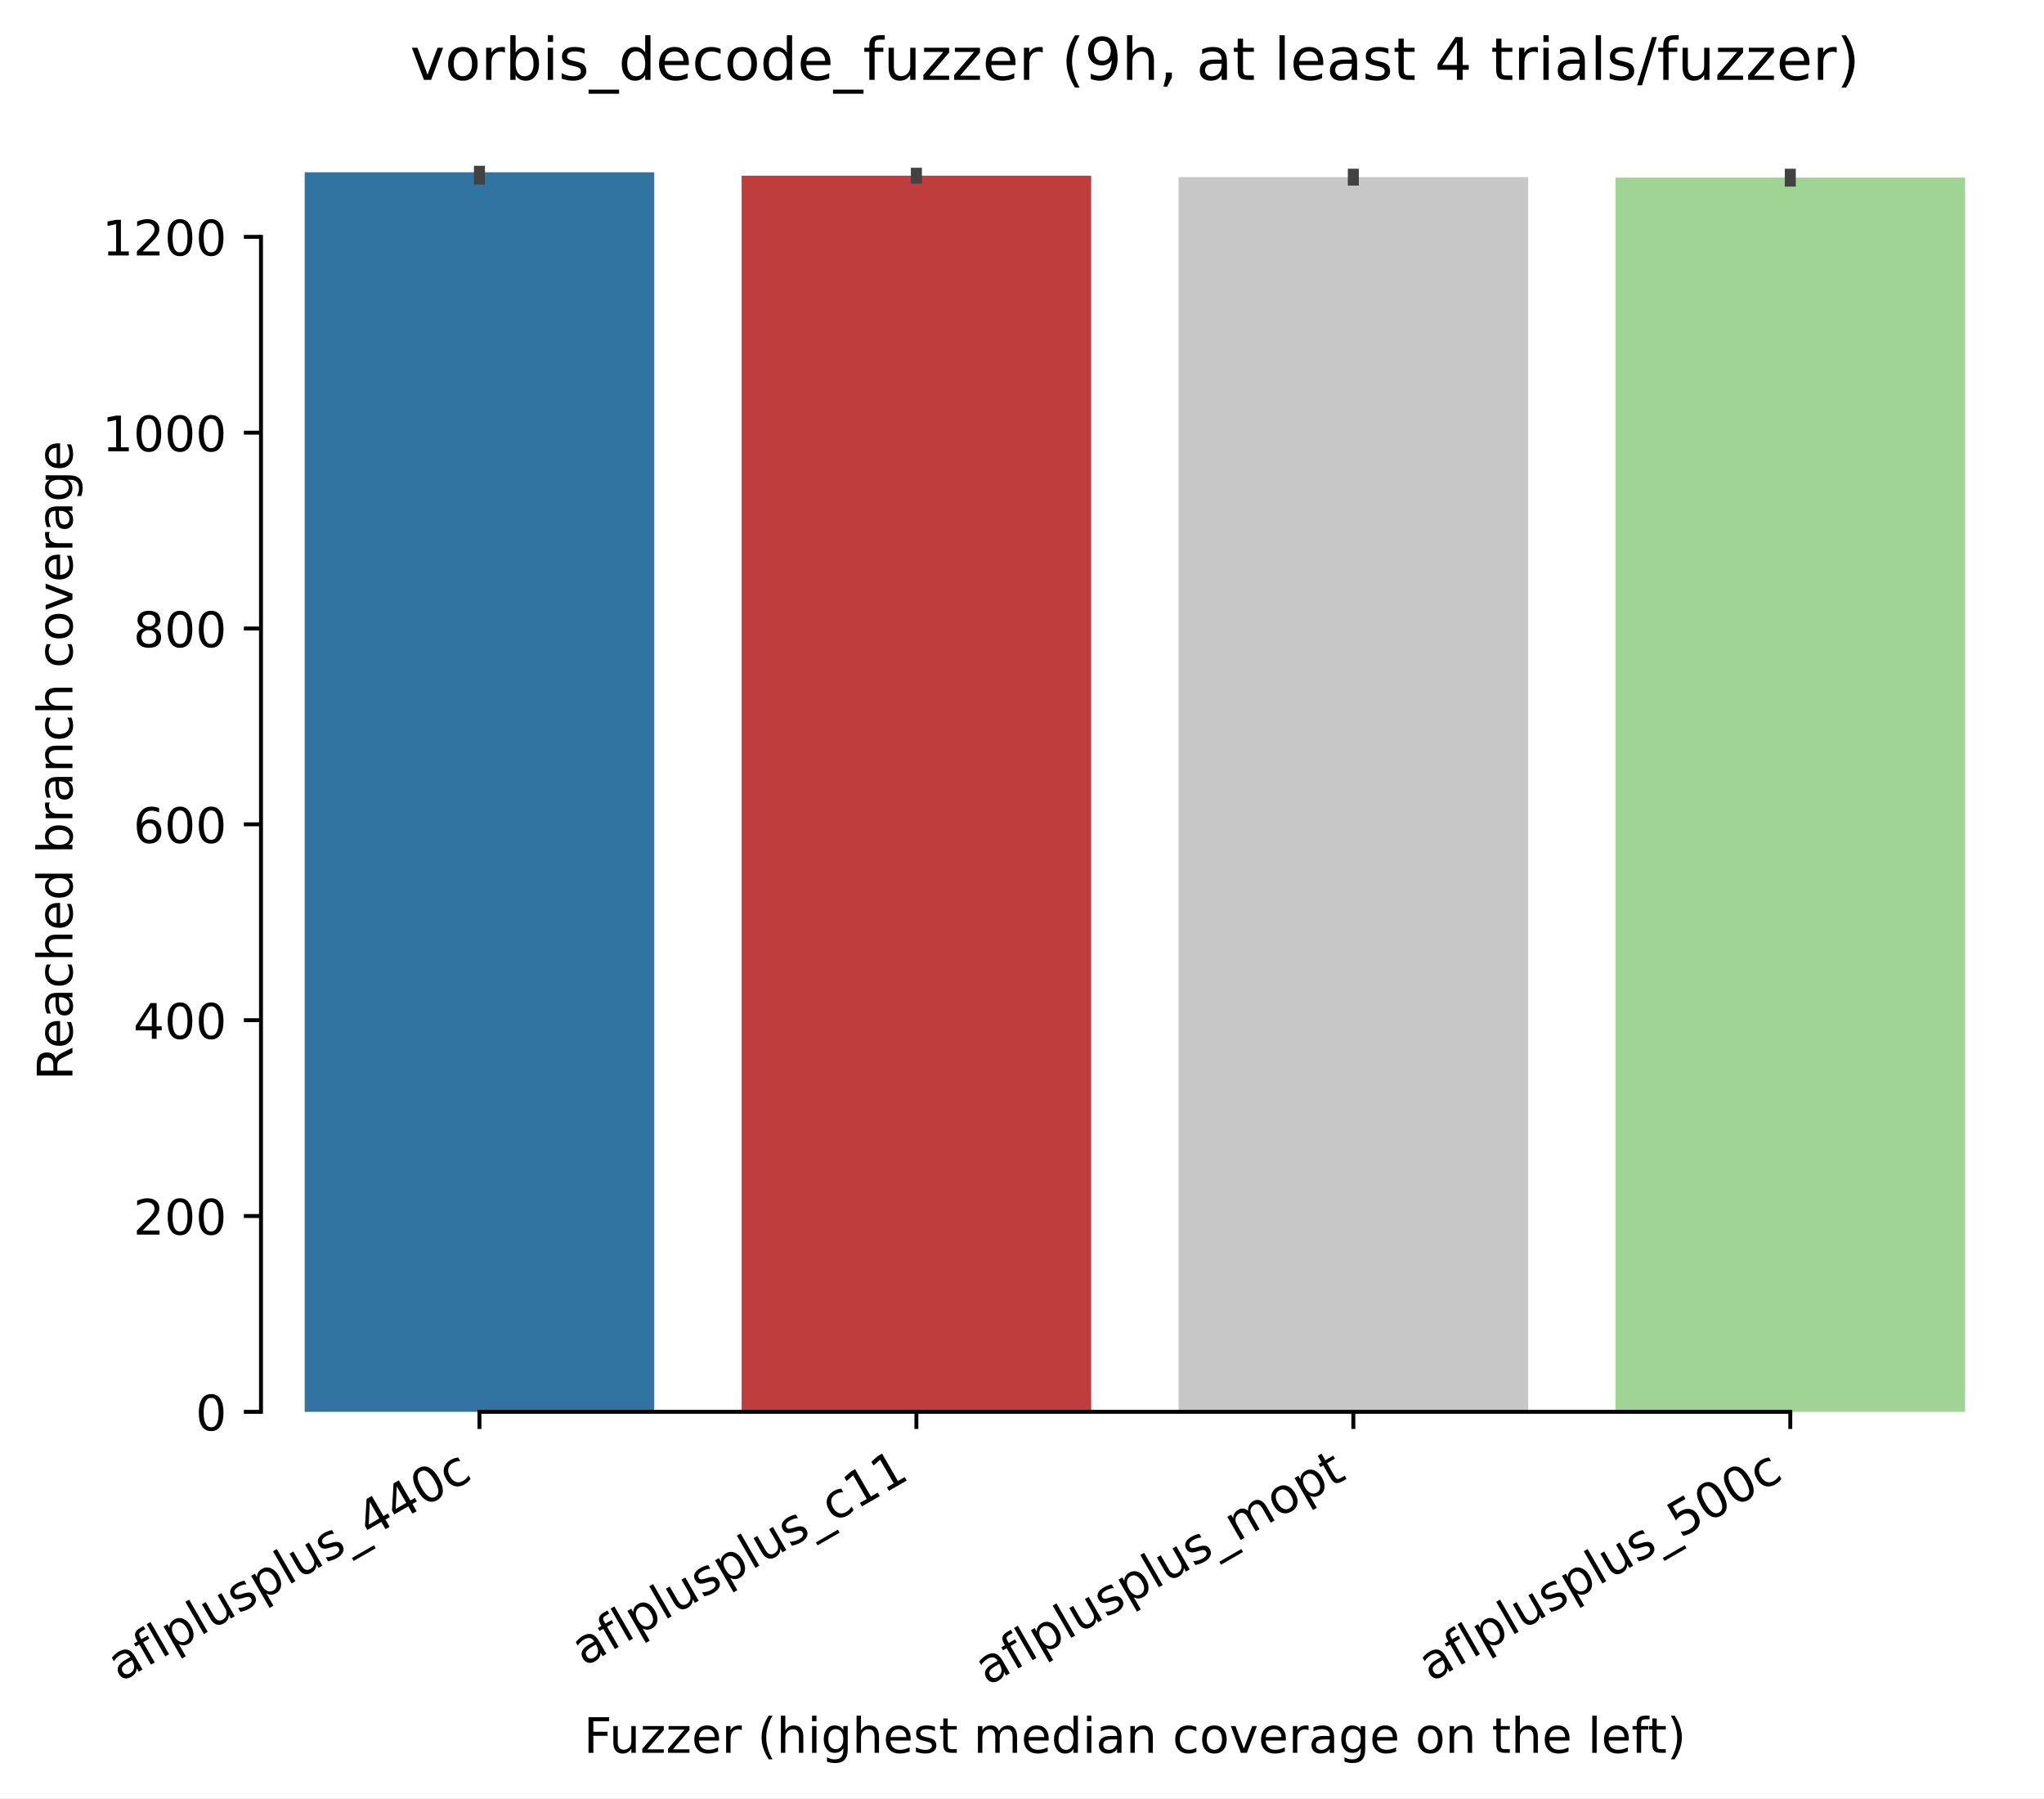
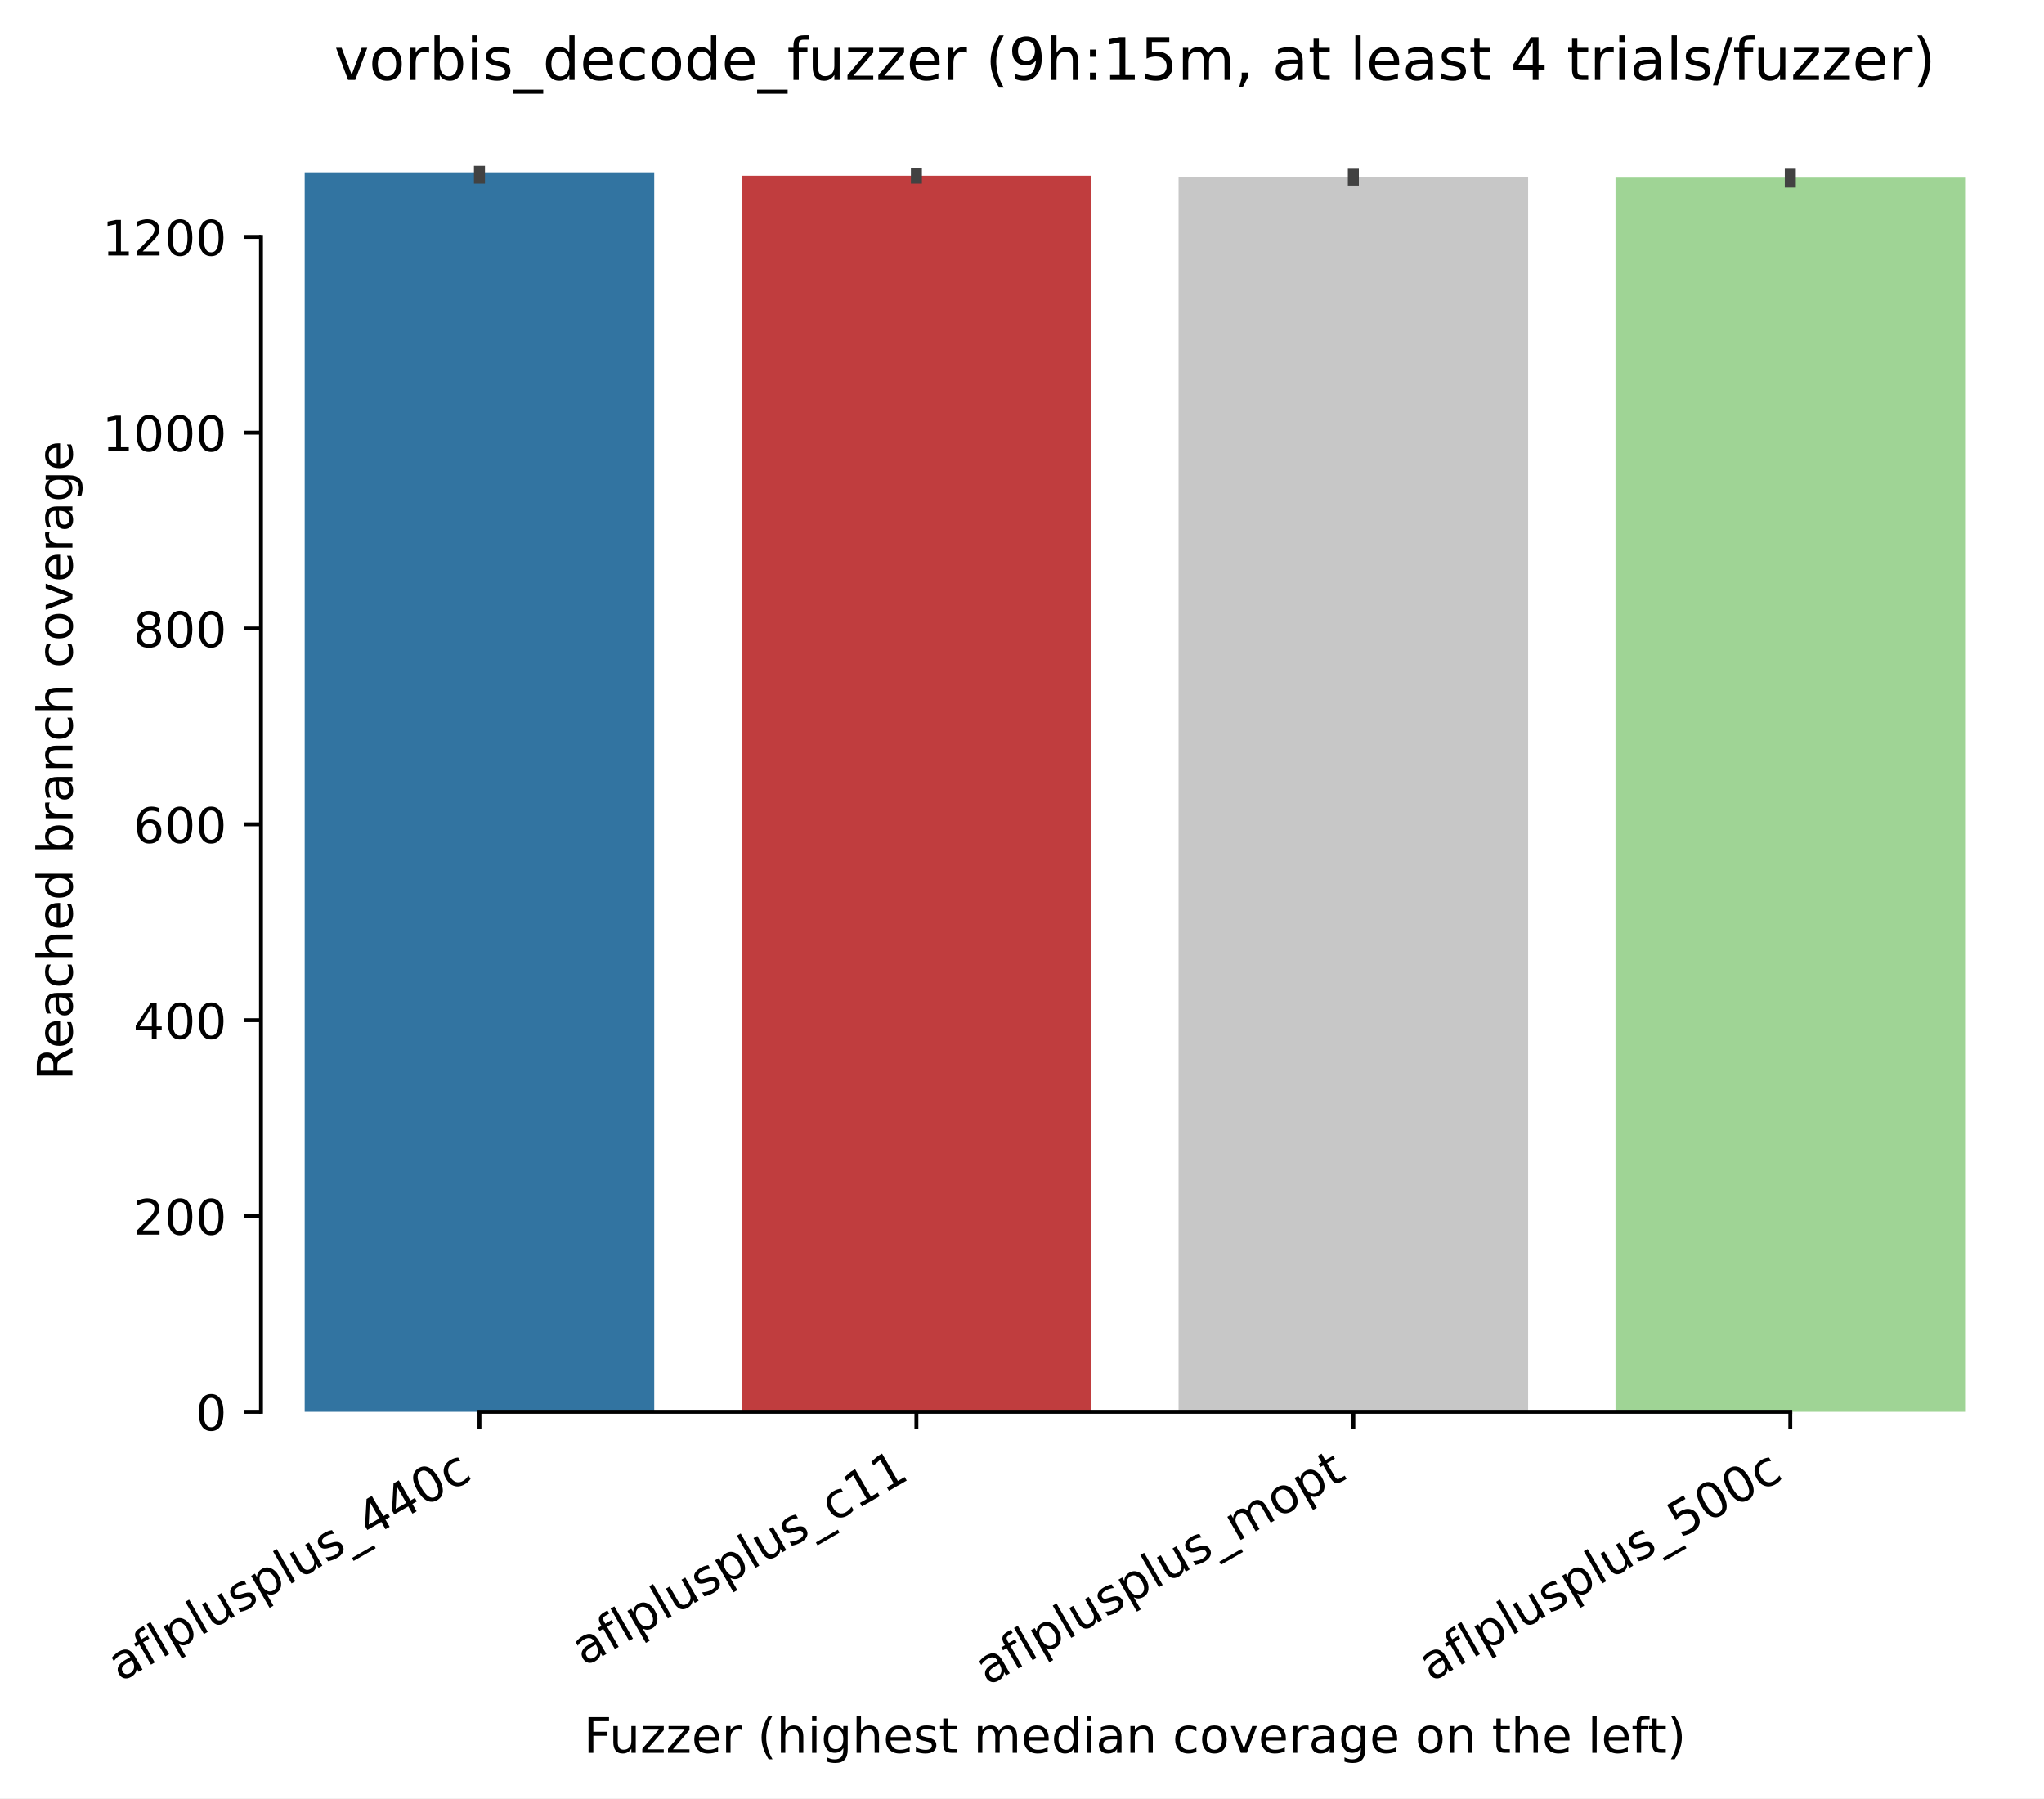
<svg xmlns="http://www.w3.org/2000/svg" xmlns:xlink="http://www.w3.org/1999/xlink" width="417.648pt" height="367.381pt" viewBox="0 0 417.648 367.381" version="1.1">
  <defs>
    <style type="text/css">*{stroke-linejoin: round; stroke-linecap: butt}</style>
  </defs>
  <g id="figure_1">
    <g id="patch_1">
      <path d="M 0 367.381  L 417.648 367.381  L 417.648 0  L 0 0  z " style="fill: #ffffff" />
    </g>
    <g id="axes_1">
      <g id="patch_2">
        <path d="M 53.328 288.43  L 410.448 288.43  L 410.448 22.318  L 53.328 22.318  z " style="fill: #ffffff" />
      </g>
      <g id="patch_3">
-         <path d="M 62.256 288.43  L 133.68 288.43  L 133.68 35.19  L 62.256 35.19  z " clip-path="url(#p96a6b82ccd)" style="fill: #3274a1" />
+         <path d="M 62.256 288.43  L 133.68 288.43  L 133.68 35.19  L 62.256 35.19  z " clip-path="url(#p394f2117f3)" style="fill: #3274a1" />
      </g>
      <g id="patch_4">
-         <path d="M 151.536 288.43  L 222.96 288.43  L 222.96 35.89  L 151.536 35.89  z " clip-path="url(#p96a6b82ccd)" style="fill: #c03d3e" />
+         <path d="M 151.536 288.43  L 222.96 288.43  L 222.96 35.89  L 151.536 35.89  z " clip-path="url(#p394f2117f3)" style="fill: #c03d3e" />
      </g>
      <g id="patch_5">
-         <path d="M 240.816 288.43  L 312.24 288.43  L 312.24 36.19  L 240.816 36.19  z " clip-path="url(#p96a6b82ccd)" style="fill: #c7c7c7" />
+         <path d="M 240.816 288.43  L 312.24 288.43  L 312.24 36.19  L 240.816 36.19  z " clip-path="url(#p394f2117f3)" style="fill: #c7c7c7" />
      </g>
      <g id="patch_6">
-         <path d="M 330.096 288.43  L 401.52 288.43  L 401.52 36.29  L 330.096 36.29  z " clip-path="url(#p96a6b82ccd)" style="fill: #9fd495" />
+         <path d="M 330.096 288.43  L 401.52 288.43  L 401.52 36.29  L 330.096 36.29  z " clip-path="url(#p394f2117f3)" style="fill: #9fd495" />
      </g>
      <g id="matplotlib.axis_1">
        <g id="xtick_1">
          <g id="line2d_1">
            <defs>
-               <path id="m31f6055533" d="M 0 0  L 0 3.5  " style="stroke: #000000; stroke-width: 0.8" />
+               <path id="m6f93dbb24e" d="M 0 0  L 0 3.5  " style="stroke: #000000; stroke-width: 0.8" />
            </defs>
            <g>
-               <use xlink:href="#m31f6055533" x="97.968" y="288.43" style="stroke: #000000; stroke-width: 0.8" />
+               <use xlink:href="#m6f93dbb24e" x="97.968" y="288.43" style="stroke: #000000; stroke-width: 0.8" />
            </g>
          </g>
          <g id="text_1">
            <g transform="translate(24.59788 343.6903) rotate(-30) scale(0.1 -0.1)">
              <defs>
                <path id="DejaVuSans-61" d="M 2194 1759  Q 1497 1759 1228 1600  Q 959 1441 959 1056  Q 959 750 1161 570  Q 1363 391 1709 391  Q 2188 391 2477 730  Q 2766 1069 2766 1631  L 2766 1759  L 2194 1759  z M 3341 1997  L 3341 0  L 2766 0  L 2766 531  Q 2569 213 2275 61  Q 1981 -91 1556 -91  Q 1019 -91 701 211  Q 384 513 384 1019  Q 384 1609 779 1909  Q 1175 2209 1959 2209  L 2766 2209  L 2766 2266  Q 2766 2663 2505 2880  Q 2244 3097 1772 3097  Q 1472 3097 1187 3025  Q 903 2953 641 2809  L 641 3341  Q 956 3463 1253 3523  Q 1550 3584 1831 3584  Q 2591 3584 2966 3190  Q 3341 2797 3341 1997  z " transform="scale(0.015625)" />
                <path id="DejaVuSans-66" d="M 2375 4863  L 2375 4384  L 1825 4384  Q 1516 4384 1395 4259  Q 1275 4134 1275 3809  L 1275 3500  L 2222 3500  L 2222 3053  L 1275 3053  L 1275 0  L 697 0  L 697 3053  L 147 3053  L 147 3500  L 697 3500  L 697 3744  Q 697 4328 969 4595  Q 1241 4863 1831 4863  L 2375 4863  z " transform="scale(0.015625)" />
                <path id="DejaVuSans-6c" d="M 603 4863  L 1178 4863  L 1178 0  L 603 0  L 603 4863  z " transform="scale(0.015625)" />
                <path id="DejaVuSans-70" d="M 1159 525  L 1159 -1331  L 581 -1331  L 581 3500  L 1159 3500  L 1159 2969  Q 1341 3281 1617 3432  Q 1894 3584 2278 3584  Q 2916 3584 3314 3078  Q 3713 2572 3713 1747  Q 3713 922 3314 415  Q 2916 -91 2278 -91  Q 1894 -91 1617 61  Q 1341 213 1159 525  z M 3116 1747  Q 3116 2381 2855 2742  Q 2594 3103 2138 3103  Q 1681 3103 1420 2742  Q 1159 2381 1159 1747  Q 1159 1113 1420 752  Q 1681 391 2138 391  Q 2594 391 2855 752  Q 3116 1113 3116 1747  z " transform="scale(0.015625)" />
                <path id="DejaVuSans-75" d="M 544 1381  L 544 3500  L 1119 3500  L 1119 1403  Q 1119 906 1312 657  Q 1506 409 1894 409  Q 2359 409 2629 706  Q 2900 1003 2900 1516  L 2900 3500  L 3475 3500  L 3475 0  L 2900 0  L 2900 538  Q 2691 219 2414 64  Q 2138 -91 1772 -91  Q 1169 -91 856 284  Q 544 659 544 1381  z M 1991 3584  L 1991 3584  z " transform="scale(0.015625)" />
                <path id="DejaVuSans-73" d="M 2834 3397  L 2834 2853  Q 2591 2978 2328 3040  Q 2066 3103 1784 3103  Q 1356 3103 1142 2972  Q 928 2841 928 2578  Q 928 2378 1081 2264  Q 1234 2150 1697 2047  L 1894 2003  Q 2506 1872 2764 1633  Q 3022 1394 3022 966  Q 3022 478 2636 193  Q 2250 -91 1575 -91  Q 1294 -91 989 -36  Q 684 19 347 128  L 347 722  Q 666 556 975 473  Q 1284 391 1588 391  Q 1994 391 2212 530  Q 2431 669 2431 922  Q 2431 1156 2273 1281  Q 2116 1406 1581 1522  L 1381 1569  Q 847 1681 609 1914  Q 372 2147 372 2553  Q 372 3047 722 3315  Q 1072 3584 1716 3584  Q 2034 3584 2315 3537  Q 2597 3491 2834 3397  z " transform="scale(0.015625)" />
                <path id="DejaVuSans-5f" d="M 3263 -1063  L 3263 -1509  L -63 -1509  L -63 -1063  L 3263 -1063  z " transform="scale(0.015625)" />
                <path id="DejaVuSans-34" d="M 2419 4116  L 825 1625  L 2419 1625  L 2419 4116  z M 2253 4666  L 3047 4666  L 3047 1625  L 3713 1625  L 3713 1100  L 3047 1100  L 3047 0  L 2419 0  L 2419 1100  L 313 1100  L 313 1709  L 2253 4666  z " transform="scale(0.015625)" />
                <path id="DejaVuSans-30" d="M 2034 4250  Q 1547 4250 1301 3770  Q 1056 3291 1056 2328  Q 1056 1369 1301 889  Q 1547 409 2034 409  Q 2525 409 2770 889  Q 3016 1369 3016 2328  Q 3016 3291 2770 3770  Q 2525 4250 2034 4250  z M 2034 4750  Q 2819 4750 3233 4129  Q 3647 3509 3647 2328  Q 3647 1150 3233 529  Q 2819 -91 2034 -91  Q 1250 -91 836 529  Q 422 1150 422 2328  Q 422 3509 836 4129  Q 1250 4750 2034 4750  z " transform="scale(0.015625)" />
                <path id="DejaVuSans-63" d="M 3122 3366  L 3122 2828  Q 2878 2963 2633 3030  Q 2388 3097 2138 3097  Q 1578 3097 1268 2742  Q 959 2388 959 1747  Q 959 1106 1268 751  Q 1578 397 2138 397  Q 2388 397 2633 464  Q 2878 531 3122 666  L 3122 134  Q 2881 22 2623 -34  Q 2366 -91 2075 -91  Q 1284 -91 818 406  Q 353 903 353 1747  Q 353 2603 823 3093  Q 1294 3584 2113 3584  Q 2378 3584 2631 3529  Q 2884 3475 3122 3366  z " transform="scale(0.015625)" />
              </defs>
              <use xlink:href="#DejaVuSans-61" />
              <use xlink:href="#DejaVuSans-66" transform="translate(61.2793 0)" />
              <use xlink:href="#DejaVuSans-6c" transform="translate(96.48438 0)" />
              <use xlink:href="#DejaVuSans-70" transform="translate(124.2676 0)" />
              <use xlink:href="#DejaVuSans-6c" transform="translate(187.7441 0)" />
              <use xlink:href="#DejaVuSans-75" transform="translate(215.5273 0)" />
              <use xlink:href="#DejaVuSans-73" transform="translate(278.9062 0)" />
              <use xlink:href="#DejaVuSans-70" transform="translate(331.0059 0)" />
              <use xlink:href="#DejaVuSans-6c" transform="translate(394.4824 0)" />
              <use xlink:href="#DejaVuSans-75" transform="translate(422.2656 0)" />
              <use xlink:href="#DejaVuSans-73" transform="translate(485.6445 0)" />
              <use xlink:href="#DejaVuSans-5f" transform="translate(537.7441 0)" />
              <use xlink:href="#DejaVuSans-34" transform="translate(587.7441 0)" />
              <use xlink:href="#DejaVuSans-34" transform="translate(651.3672 0)" />
              <use xlink:href="#DejaVuSans-30" transform="translate(714.9902 0)" />
              <use xlink:href="#DejaVuSans-63" transform="translate(778.6133 0)" />
            </g>
          </g>
        </g>
        <g id="xtick_2">
          <g id="line2d_2">
            <g>
-               <use xlink:href="#m31f6055533" x="187.248" y="288.43" style="stroke: #000000; stroke-width: 0.8" />
+               <use xlink:href="#m6f93dbb24e" x="187.248" y="288.43" style="stroke: #000000; stroke-width: 0.8" />
            </g>
          </g>
          <g id="text_2">
            <g transform="translate(119.388 340.509) rotate(-30) scale(0.1 -0.1)">
              <defs>
                <path id="DejaVuSans-31" d="M 794 531  L 1825 531  L 1825 4091  L 703 3866  L 703 4441  L 1819 4666  L 2450 4666  L 2450 531  L 3481 531  L 3481 0  L 794 0  L 794 531  z " transform="scale(0.015625)" />
              </defs>
              <use xlink:href="#DejaVuSans-61" />
              <use xlink:href="#DejaVuSans-66" transform="translate(61.2793 0)" />
              <use xlink:href="#DejaVuSans-6c" transform="translate(96.48438 0)" />
              <use xlink:href="#DejaVuSans-70" transform="translate(124.2676 0)" />
              <use xlink:href="#DejaVuSans-6c" transform="translate(187.7441 0)" />
              <use xlink:href="#DejaVuSans-75" transform="translate(215.5273 0)" />
              <use xlink:href="#DejaVuSans-73" transform="translate(278.9062 0)" />
              <use xlink:href="#DejaVuSans-70" transform="translate(331.0059 0)" />
              <use xlink:href="#DejaVuSans-6c" transform="translate(394.4824 0)" />
              <use xlink:href="#DejaVuSans-75" transform="translate(422.2656 0)" />
              <use xlink:href="#DejaVuSans-73" transform="translate(485.6445 0)" />
              <use xlink:href="#DejaVuSans-5f" transform="translate(537.7441 0)" />
              <use xlink:href="#DejaVuSans-63" transform="translate(587.7441 0)" />
              <use xlink:href="#DejaVuSans-31" transform="translate(642.7246 0)" />
              <use xlink:href="#DejaVuSans-31" transform="translate(706.3477 0)" />
            </g>
          </g>
        </g>
        <g id="xtick_3">
          <g id="line2d_3">
            <g>
-               <use xlink:href="#m31f6055533" x="276.528" y="288.43" style="stroke: #000000; stroke-width: 0.8" />
+               <use xlink:href="#m6f93dbb24e" x="276.528" y="288.43" style="stroke: #000000; stroke-width: 0.8" />
            </g>
          </g>
          <g id="text_3">
            <g transform="translate(201.8223 344.4613) rotate(-30) scale(0.1 -0.1)">
              <defs>
                <path id="DejaVuSans-6d" d="M 3328 2828  Q 3544 3216 3844 3400  Q 4144 3584 4550 3584  Q 5097 3584 5394 3201  Q 5691 2819 5691 2113  L 5691 0  L 5113 0  L 5113 2094  Q 5113 2597 4934 2840  Q 4756 3084 4391 3084  Q 3944 3084 3684 2787  Q 3425 2491 3425 1978  L 3425 0  L 2847 0  L 2847 2094  Q 2847 2600 2669 2842  Q 2491 3084 2119 3084  Q 1678 3084 1418 2786  Q 1159 2488 1159 1978  L 1159 0  L 581 0  L 581 3500  L 1159 3500  L 1159 2956  Q 1356 3278 1631 3431  Q 1906 3584 2284 3584  Q 2666 3584 2933 3390  Q 3200 3197 3328 2828  z " transform="scale(0.015625)" />
                <path id="DejaVuSans-6f" d="M 1959 3097  Q 1497 3097 1228 2736  Q 959 2375 959 1747  Q 959 1119 1226 758  Q 1494 397 1959 397  Q 2419 397 2687 759  Q 2956 1122 2956 1747  Q 2956 2369 2687 2733  Q 2419 3097 1959 3097  z M 1959 3584  Q 2709 3584 3137 3096  Q 3566 2609 3566 1747  Q 3566 888 3137 398  Q 2709 -91 1959 -91  Q 1206 -91 779 398  Q 353 888 353 1747  Q 353 2609 779 3096  Q 1206 3584 1959 3584  z " transform="scale(0.015625)" />
                <path id="DejaVuSans-74" d="M 1172 4494  L 1172 3500  L 2356 3500  L 2356 3053  L 1172 3053  L 1172 1153  Q 1172 725 1289 603  Q 1406 481 1766 481  L 2356 481  L 2356 0  L 1766 0  Q 1100 0 847 248  Q 594 497 594 1153  L 594 3053  L 172 3053  L 172 3500  L 594 3500  L 594 4494  L 1172 4494  z " transform="scale(0.015625)" />
              </defs>
              <use xlink:href="#DejaVuSans-61" />
              <use xlink:href="#DejaVuSans-66" transform="translate(61.2793 0)" />
              <use xlink:href="#DejaVuSans-6c" transform="translate(96.48438 0)" />
              <use xlink:href="#DejaVuSans-70" transform="translate(124.2676 0)" />
              <use xlink:href="#DejaVuSans-6c" transform="translate(187.7441 0)" />
              <use xlink:href="#DejaVuSans-75" transform="translate(215.5273 0)" />
              <use xlink:href="#DejaVuSans-73" transform="translate(278.9062 0)" />
              <use xlink:href="#DejaVuSans-70" transform="translate(331.0059 0)" />
              <use xlink:href="#DejaVuSans-6c" transform="translate(394.4824 0)" />
              <use xlink:href="#DejaVuSans-75" transform="translate(422.2656 0)" />
              <use xlink:href="#DejaVuSans-73" transform="translate(485.6445 0)" />
              <use xlink:href="#DejaVuSans-5f" transform="translate(537.7441 0)" />
              <use xlink:href="#DejaVuSans-6d" transform="translate(587.7441 0)" />
              <use xlink:href="#DejaVuSans-6f" transform="translate(685.1562 0)" />
              <use xlink:href="#DejaVuSans-70" transform="translate(746.3379 0)" />
              <use xlink:href="#DejaVuSans-74" transform="translate(809.8145 0)" />
            </g>
          </g>
        </g>
        <g id="xtick_4">
          <g id="line2d_4">
            <g>
-               <use xlink:href="#m31f6055533" x="365.808" y="288.43" style="stroke: #000000; stroke-width: 0.8" />
+               <use xlink:href="#m6f93dbb24e" x="365.808" y="288.43" style="stroke: #000000; stroke-width: 0.8" />
            </g>
          </g>
          <g id="text_4">
            <g transform="translate(292.4379 343.6903) rotate(-30) scale(0.1 -0.1)">
              <defs>
                <path id="DejaVuSans-35" d="M 691 4666  L 3169 4666  L 3169 4134  L 1269 4134  L 1269 2991  Q 1406 3038 1543 3061  Q 1681 3084 1819 3084  Q 2600 3084 3056 2656  Q 3513 2228 3513 1497  Q 3513 744 3044 326  Q 2575 -91 1722 -91  Q 1428 -91 1123 -41  Q 819 9 494 109  L 494 744  Q 775 591 1075 516  Q 1375 441 1709 441  Q 2250 441 2565 725  Q 2881 1009 2881 1497  Q 2881 1984 2565 2268  Q 2250 2553 1709 2553  Q 1456 2553 1204 2497  Q 953 2441 691 2322  L 691 4666  z " transform="scale(0.015625)" />
              </defs>
              <use xlink:href="#DejaVuSans-61" />
              <use xlink:href="#DejaVuSans-66" transform="translate(61.2793 0)" />
              <use xlink:href="#DejaVuSans-6c" transform="translate(96.48438 0)" />
              <use xlink:href="#DejaVuSans-70" transform="translate(124.2676 0)" />
              <use xlink:href="#DejaVuSans-6c" transform="translate(187.7441 0)" />
              <use xlink:href="#DejaVuSans-75" transform="translate(215.5273 0)" />
              <use xlink:href="#DejaVuSans-73" transform="translate(278.9062 0)" />
              <use xlink:href="#DejaVuSans-70" transform="translate(331.0059 0)" />
              <use xlink:href="#DejaVuSans-6c" transform="translate(394.4824 0)" />
              <use xlink:href="#DejaVuSans-75" transform="translate(422.2656 0)" />
              <use xlink:href="#DejaVuSans-73" transform="translate(485.6445 0)" />
              <use xlink:href="#DejaVuSans-5f" transform="translate(537.7441 0)" />
              <use xlink:href="#DejaVuSans-35" transform="translate(587.7441 0)" />
              <use xlink:href="#DejaVuSans-30" transform="translate(651.3672 0)" />
              <use xlink:href="#DejaVuSans-30" transform="translate(714.9902 0)" />
              <use xlink:href="#DejaVuSans-63" transform="translate(778.6133 0)" />
            </g>
          </g>
        </g>
        <g id="text_5">
          <g transform="translate(119.2702 358.1017) scale(0.1 -0.1)">
            <defs>
              <path id="DejaVuSans-46" d="M 628 4666  L 3309 4666  L 3309 4134  L 1259 4134  L 1259 2759  L 3109 2759  L 3109 2228  L 1259 2228  L 1259 0  L 628 0  L 628 4666  z " transform="scale(0.015625)" />
              <path id="DejaVuSans-7a" d="M 353 3500  L 3084 3500  L 3084 2975  L 922 459  L 3084 459  L 3084 0  L 275 0  L 275 525  L 2438 3041  L 353 3041  L 353 3500  z " transform="scale(0.015625)" />
              <path id="DejaVuSans-65" d="M 3597 1894  L 3597 1613  L 953 1613  Q 991 1019 1311 708  Q 1631 397 2203 397  Q 2534 397 2845 478  Q 3156 559 3463 722  L 3463 178  Q 3153 47 2828 -22  Q 2503 -91 2169 -91  Q 1331 -91 842 396  Q 353 884 353 1716  Q 353 2575 817 3079  Q 1281 3584 2069 3584  Q 2775 3584 3186 3129  Q 3597 2675 3597 1894  z M 3022 2063  Q 3016 2534 2758 2815  Q 2500 3097 2075 3097  Q 1594 3097 1305 2825  Q 1016 2553 972 2059  L 3022 2063  z " transform="scale(0.015625)" />
              <path id="DejaVuSans-72" d="M 2631 2963  Q 2534 3019 2420 3045  Q 2306 3072 2169 3072  Q 1681 3072 1420 2755  Q 1159 2438 1159 1844  L 1159 0  L 581 0  L 581 3500  L 1159 3500  L 1159 2956  Q 1341 3275 1631 3429  Q 1922 3584 2338 3584  Q 2397 3584 2469 3576  Q 2541 3569 2628 3553  L 2631 2963  z " transform="scale(0.015625)" />
              <path id="DejaVuSans-20" transform="scale(0.015625)" />
              <path id="DejaVuSans-28" d="M 1984 4856  Q 1566 4138 1362 3434  Q 1159 2731 1159 2009  Q 1159 1288 1364 580  Q 1569 -128 1984 -844  L 1484 -844  Q 1016 -109 783 600  Q 550 1309 550 2009  Q 550 2706 781 3412  Q 1013 4119 1484 4856  L 1984 4856  z " transform="scale(0.015625)" />
              <path id="DejaVuSans-68" d="M 3513 2113  L 3513 0  L 2938 0  L 2938 2094  Q 2938 2591 2744 2837  Q 2550 3084 2163 3084  Q 1697 3084 1428 2787  Q 1159 2491 1159 1978  L 1159 0  L 581 0  L 581 4863  L 1159 4863  L 1159 2956  Q 1366 3272 1645 3428  Q 1925 3584 2291 3584  Q 2894 3584 3203 3211  Q 3513 2838 3513 2113  z " transform="scale(0.015625)" />
              <path id="DejaVuSans-69" d="M 603 3500  L 1178 3500  L 1178 0  L 603 0  L 603 3500  z M 603 4863  L 1178 4863  L 1178 4134  L 603 4134  L 603 4863  z " transform="scale(0.015625)" />
              <path id="DejaVuSans-67" d="M 2906 1791  Q 2906 2416 2648 2759  Q 2391 3103 1925 3103  Q 1463 3103 1205 2759  Q 947 2416 947 1791  Q 947 1169 1205 825  Q 1463 481 1925 481  Q 2391 481 2648 825  Q 2906 1169 2906 1791  z M 3481 434  Q 3481 -459 3084 -895  Q 2688 -1331 1869 -1331  Q 1566 -1331 1297 -1286  Q 1028 -1241 775 -1147  L 775 -588  Q 1028 -725 1275 -790  Q 1522 -856 1778 -856  Q 2344 -856 2625 -561  Q 2906 -266 2906 331  L 2906 616  Q 2728 306 2450 153  Q 2172 0 1784 0  Q 1141 0 747 490  Q 353 981 353 1791  Q 353 2603 747 3093  Q 1141 3584 1784 3584  Q 2172 3584 2450 3431  Q 2728 3278 2906 2969  L 2906 3500  L 3481 3500  L 3481 434  z " transform="scale(0.015625)" />
              <path id="DejaVuSans-64" d="M 2906 2969  L 2906 4863  L 3481 4863  L 3481 0  L 2906 0  L 2906 525  Q 2725 213 2448 61  Q 2172 -91 1784 -91  Q 1150 -91 751 415  Q 353 922 353 1747  Q 353 2572 751 3078  Q 1150 3584 1784 3584  Q 2172 3584 2448 3432  Q 2725 3281 2906 2969  z M 947 1747  Q 947 1113 1208 752  Q 1469 391 1925 391  Q 2381 391 2643 752  Q 2906 1113 2906 1747  Q 2906 2381 2643 2742  Q 2381 3103 1925 3103  Q 1469 3103 1208 2742  Q 947 2381 947 1747  z " transform="scale(0.015625)" />
              <path id="DejaVuSans-6e" d="M 3513 2113  L 3513 0  L 2938 0  L 2938 2094  Q 2938 2591 2744 2837  Q 2550 3084 2163 3084  Q 1697 3084 1428 2787  Q 1159 2491 1159 1978  L 1159 0  L 581 0  L 581 3500  L 1159 3500  L 1159 2956  Q 1366 3272 1645 3428  Q 1925 3584 2291 3584  Q 2894 3584 3203 3211  Q 3513 2838 3513 2113  z " transform="scale(0.015625)" />
              <path id="DejaVuSans-76" d="M 191 3500  L 800 3500  L 1894 563  L 2988 3500  L 3597 3500  L 2284 0  L 1503 0  L 191 3500  z " transform="scale(0.015625)" />
              <path id="DejaVuSans-29" d="M 513 4856  L 1013 4856  Q 1481 4119 1714 3412  Q 1947 2706 1947 2009  Q 1947 1309 1714 600  Q 1481 -109 1013 -844  L 513 -844  Q 928 -128 1133 580  Q 1338 1288 1338 2009  Q 1338 2731 1133 3434  Q 928 4138 513 4856  z " transform="scale(0.015625)" />
            </defs>
            <use xlink:href="#DejaVuSans-46" />
            <use xlink:href="#DejaVuSans-75" transform="translate(52.01953 0)" />
            <use xlink:href="#DejaVuSans-7a" transform="translate(115.3984 0)" />
            <use xlink:href="#DejaVuSans-7a" transform="translate(167.8887 0)" />
            <use xlink:href="#DejaVuSans-65" transform="translate(220.3789 0)" />
            <use xlink:href="#DejaVuSans-72" transform="translate(281.9023 0)" />
            <use xlink:href="#DejaVuSans-20" transform="translate(323.0156 0)" />
            <use xlink:href="#DejaVuSans-28" transform="translate(354.8027 0)" />
            <use xlink:href="#DejaVuSans-68" transform="translate(393.8164 0)" />
            <use xlink:href="#DejaVuSans-69" transform="translate(457.1953 0)" />
            <use xlink:href="#DejaVuSans-67" transform="translate(484.9785 0)" />
            <use xlink:href="#DejaVuSans-68" transform="translate(548.4551 0)" />
            <use xlink:href="#DejaVuSans-65" transform="translate(611.834 0)" />
            <use xlink:href="#DejaVuSans-73" transform="translate(673.3574 0)" />
            <use xlink:href="#DejaVuSans-74" transform="translate(725.457 0)" />
            <use xlink:href="#DejaVuSans-20" transform="translate(764.666 0)" />
            <use xlink:href="#DejaVuSans-6d" transform="translate(796.4531 0)" />
            <use xlink:href="#DejaVuSans-65" transform="translate(893.8652 0)" />
            <use xlink:href="#DejaVuSans-64" transform="translate(955.3887 0)" />
            <use xlink:href="#DejaVuSans-69" transform="translate(1018.865 0)" />
            <use xlink:href="#DejaVuSans-61" transform="translate(1046.648 0)" />
            <use xlink:href="#DejaVuSans-6e" transform="translate(1107.928 0)" />
            <use xlink:href="#DejaVuSans-20" transform="translate(1171.307 0)" />
            <use xlink:href="#DejaVuSans-63" transform="translate(1203.094 0)" />
            <use xlink:href="#DejaVuSans-6f" transform="translate(1258.074 0)" />
            <use xlink:href="#DejaVuSans-76" transform="translate(1319.256 0)" />
            <use xlink:href="#DejaVuSans-65" transform="translate(1378.436 0)" />
            <use xlink:href="#DejaVuSans-72" transform="translate(1439.959 0)" />
            <use xlink:href="#DejaVuSans-61" transform="translate(1481.072 0)" />
            <use xlink:href="#DejaVuSans-67" transform="translate(1542.352 0)" />
            <use xlink:href="#DejaVuSans-65" transform="translate(1605.828 0)" />
            <use xlink:href="#DejaVuSans-20" transform="translate(1667.352 0)" />
            <use xlink:href="#DejaVuSans-6f" transform="translate(1699.139 0)" />
            <use xlink:href="#DejaVuSans-6e" transform="translate(1760.32 0)" />
            <use xlink:href="#DejaVuSans-20" transform="translate(1823.699 0)" />
            <use xlink:href="#DejaVuSans-74" transform="translate(1855.486 0)" />
            <use xlink:href="#DejaVuSans-68" transform="translate(1894.695 0)" />
            <use xlink:href="#DejaVuSans-65" transform="translate(1958.074 0)" />
            <use xlink:href="#DejaVuSans-20" transform="translate(2019.598 0)" />
            <use xlink:href="#DejaVuSans-6c" transform="translate(2051.385 0)" />
            <use xlink:href="#DejaVuSans-65" transform="translate(2079.168 0)" />
            <use xlink:href="#DejaVuSans-66" transform="translate(2140.691 0)" />
            <use xlink:href="#DejaVuSans-74" transform="translate(2174.146 0)" />
            <use xlink:href="#DejaVuSans-29" transform="translate(2213.355 0)" />
          </g>
        </g>
      </g>
      <g id="matplotlib.axis_2">
        <g id="ytick_1">
          <g id="line2d_5">
            <defs>
-               <path id="ma404afe270" d="M 0 0  L -3.5 0  " style="stroke: #000000; stroke-width: 0.8" />
+               <path id="m67bc715c8b" d="M 0 0  L -3.5 0  " style="stroke: #000000; stroke-width: 0.8" />
            </defs>
            <g>
-               <use xlink:href="#ma404afe270" x="53.328" y="288.43" style="stroke: #000000; stroke-width: 0.8" />
+               <use xlink:href="#m67bc715c8b" x="53.328" y="288.43" style="stroke: #000000; stroke-width: 0.8" />
            </g>
          </g>
          <g id="text_6">
            <g transform="translate(39.96563 292.2293) scale(0.1 -0.1)">
              <use xlink:href="#DejaVuSans-30" />
            </g>
          </g>
        </g>
        <g id="ytick_2">
          <g id="line2d_6">
            <g>
-               <use xlink:href="#ma404afe270" x="53.328" y="248.424" style="stroke: #000000; stroke-width: 0.8" />
+               <use xlink:href="#m67bc715c8b" x="53.328" y="248.424" style="stroke: #000000; stroke-width: 0.8" />
            </g>
          </g>
          <g id="text_7">
            <g transform="translate(27.24063 252.223) scale(0.1 -0.1)">
              <defs>
                <path id="DejaVuSans-32" d="M 1228 531  L 3431 531  L 3431 0  L 469 0  L 469 531  Q 828 903 1448 1529  Q 2069 2156 2228 2338  Q 2531 2678 2651 2914  Q 2772 3150 2772 3378  Q 2772 3750 2511 3984  Q 2250 4219 1831 4219  Q 1534 4219 1204 4116  Q 875 4013 500 3803  L 500 4441  Q 881 4594 1212 4672  Q 1544 4750 1819 4750  Q 2544 4750 2975 4387  Q 3406 4025 3406 3419  Q 3406 3131 3298 2873  Q 3191 2616 2906 2266  Q 2828 2175 2409 1742  Q 1991 1309 1228 531  z " transform="scale(0.015625)" />
              </defs>
              <use xlink:href="#DejaVuSans-32" />
              <use xlink:href="#DejaVuSans-30" transform="translate(63.62305 0)" />
              <use xlink:href="#DejaVuSans-30" transform="translate(127.2461 0)" />
            </g>
          </g>
        </g>
        <g id="ytick_3">
          <g id="line2d_7">
            <g>
-               <use xlink:href="#ma404afe270" x="53.328" y="208.417" style="stroke: #000000; stroke-width: 0.8" />
+               <use xlink:href="#m67bc715c8b" x="53.328" y="208.417" style="stroke: #000000; stroke-width: 0.8" />
            </g>
          </g>
          <g id="text_8">
            <g transform="translate(27.24063 212.2167) scale(0.1 -0.1)">
              <use xlink:href="#DejaVuSans-34" />
              <use xlink:href="#DejaVuSans-30" transform="translate(63.62305 0)" />
              <use xlink:href="#DejaVuSans-30" transform="translate(127.2461 0)" />
            </g>
          </g>
        </g>
        <g id="ytick_4">
          <g id="line2d_8">
            <g>
-               <use xlink:href="#ma404afe270" x="53.328" y="168.411" style="stroke: #000000; stroke-width: 0.8" />
+               <use xlink:href="#m67bc715c8b" x="53.328" y="168.411" style="stroke: #000000; stroke-width: 0.8" />
            </g>
          </g>
          <g id="text_9">
            <g transform="translate(27.24063 172.2104) scale(0.1 -0.1)">
              <defs>
                <path id="DejaVuSans-36" d="M 2113 2584  Q 1688 2584 1439 2293  Q 1191 2003 1191 1497  Q 1191 994 1439 701  Q 1688 409 2113 409  Q 2538 409 2786 701  Q 3034 994 3034 1497  Q 3034 2003 2786 2293  Q 2538 2584 2113 2584  z M 3366 4563  L 3366 3988  Q 3128 4100 2886 4159  Q 2644 4219 2406 4219  Q 1781 4219 1451 3797  Q 1122 3375 1075 2522  Q 1259 2794 1537 2939  Q 1816 3084 2150 3084  Q 2853 3084 3261 2657  Q 3669 2231 3669 1497  Q 3669 778 3244 343  Q 2819 -91 2113 -91  Q 1303 -91 875 529  Q 447 1150 447 2328  Q 447 3434 972 4092  Q 1497 4750 2381 4750  Q 2619 4750 2861 4703  Q 3103 4656 3366 4563  z " transform="scale(0.015625)" />
              </defs>
              <use xlink:href="#DejaVuSans-36" />
              <use xlink:href="#DejaVuSans-30" transform="translate(63.62305 0)" />
              <use xlink:href="#DejaVuSans-30" transform="translate(127.2461 0)" />
            </g>
          </g>
        </g>
        <g id="ytick_5">
          <g id="line2d_9">
            <g>
-               <use xlink:href="#ma404afe270" x="53.328" y="128.405" style="stroke: #000000; stroke-width: 0.8" />
+               <use xlink:href="#m67bc715c8b" x="53.328" y="128.405" style="stroke: #000000; stroke-width: 0.8" />
            </g>
          </g>
          <g id="text_10">
            <g transform="translate(27.24063 132.2041) scale(0.1 -0.1)">
              <defs>
                <path id="DejaVuSans-38" d="M 2034 2216  Q 1584 2216 1326 1975  Q 1069 1734 1069 1313  Q 1069 891 1326 650  Q 1584 409 2034 409  Q 2484 409 2743 651  Q 3003 894 3003 1313  Q 3003 1734 2745 1975  Q 2488 2216 2034 2216  z M 1403 2484  Q 997 2584 770 2862  Q 544 3141 544 3541  Q 544 4100 942 4425  Q 1341 4750 2034 4750  Q 2731 4750 3128 4425  Q 3525 4100 3525 3541  Q 3525 3141 3298 2862  Q 3072 2584 2669 2484  Q 3125 2378 3379 2068  Q 3634 1759 3634 1313  Q 3634 634 3220 271  Q 2806 -91 2034 -91  Q 1263 -91 848 271  Q 434 634 434 1313  Q 434 1759 690 2068  Q 947 2378 1403 2484  z M 1172 3481  Q 1172 3119 1398 2916  Q 1625 2713 2034 2713  Q 2441 2713 2670 2916  Q 2900 3119 2900 3481  Q 2900 3844 2670 4047  Q 2441 4250 2034 4250  Q 1625 4250 1398 4047  Q 1172 3844 1172 3481  z " transform="scale(0.015625)" />
              </defs>
              <use xlink:href="#DejaVuSans-38" />
              <use xlink:href="#DejaVuSans-30" transform="translate(63.62305 0)" />
              <use xlink:href="#DejaVuSans-30" transform="translate(127.2461 0)" />
            </g>
          </g>
        </g>
        <g id="ytick_6">
          <g id="line2d_10">
            <g>
-               <use xlink:href="#ma404afe270" x="53.328" y="88.399" style="stroke: #000000; stroke-width: 0.8" />
+               <use xlink:href="#m67bc715c8b" x="53.328" y="88.399" style="stroke: #000000; stroke-width: 0.8" />
            </g>
          </g>
          <g id="text_11">
            <g transform="translate(20.87813 92.19777) scale(0.1 -0.1)">
              <use xlink:href="#DejaVuSans-31" />
              <use xlink:href="#DejaVuSans-30" transform="translate(63.62305 0)" />
              <use xlink:href="#DejaVuSans-30" transform="translate(127.2461 0)" />
              <use xlink:href="#DejaVuSans-30" transform="translate(190.8691 0)" />
            </g>
          </g>
        </g>
        <g id="ytick_7">
          <g id="line2d_11">
            <g>
-               <use xlink:href="#ma404afe270" x="53.328" y="48.392" style="stroke: #000000; stroke-width: 0.8" />
+               <use xlink:href="#m67bc715c8b" x="53.328" y="48.392" style="stroke: #000000; stroke-width: 0.8" />
            </g>
          </g>
          <g id="text_12">
            <g transform="translate(20.87813 52.19146) scale(0.1 -0.1)">
              <use xlink:href="#DejaVuSans-31" />
              <use xlink:href="#DejaVuSans-32" transform="translate(63.62305 0)" />
              <use xlink:href="#DejaVuSans-30" transform="translate(127.2461 0)" />
              <use xlink:href="#DejaVuSans-30" transform="translate(190.8691 0)" />
            </g>
          </g>
        </g>
        <g id="text_13">
          <g transform="translate(14.79844 220.7062) rotate(-90) scale(0.1 -0.1)">
            <defs>
              <path id="DejaVuSans-52" d="M 2841 2188  Q 3044 2119 3236 1894  Q 3428 1669 3622 1275  L 4263 0  L 3584 0  L 2988 1197  Q 2756 1666 2539 1819  Q 2322 1972 1947 1972  L 1259 1972  L 1259 0  L 628 0  L 628 4666  L 2053 4666  Q 2853 4666 3247 4331  Q 3641 3997 3641 3322  Q 3641 2881 3436 2590  Q 3231 2300 2841 2188  z M 1259 4147  L 1259 2491  L 2053 2491  Q 2509 2491 2742 2702  Q 2975 2913 2975 3322  Q 2975 3731 2742 3939  Q 2509 4147 2053 4147  L 1259 4147  z " transform="scale(0.015625)" />
              <path id="DejaVuSans-62" d="M 3116 1747  Q 3116 2381 2855 2742  Q 2594 3103 2138 3103  Q 1681 3103 1420 2742  Q 1159 2381 1159 1747  Q 1159 1113 1420 752  Q 1681 391 2138 391  Q 2594 391 2855 752  Q 3116 1113 3116 1747  z M 1159 2969  Q 1341 3281 1617 3432  Q 1894 3584 2278 3584  Q 2916 3584 3314 3078  Q 3713 2572 3713 1747  Q 3713 922 3314 415  Q 2916 -91 2278 -91  Q 1894 -91 1617 61  Q 1341 213 1159 525  L 1159 0  L 581 0  L 581 4863  L 1159 4863  L 1159 2969  z " transform="scale(0.015625)" />
            </defs>
            <use xlink:href="#DejaVuSans-52" />
            <use xlink:href="#DejaVuSans-65" transform="translate(64.98242 0)" />
            <use xlink:href="#DejaVuSans-61" transform="translate(126.5059 0)" />
            <use xlink:href="#DejaVuSans-63" transform="translate(187.7852 0)" />
            <use xlink:href="#DejaVuSans-68" transform="translate(242.7656 0)" />
            <use xlink:href="#DejaVuSans-65" transform="translate(306.1445 0)" />
            <use xlink:href="#DejaVuSans-64" transform="translate(367.668 0)" />
            <use xlink:href="#DejaVuSans-20" transform="translate(431.1445 0)" />
            <use xlink:href="#DejaVuSans-62" transform="translate(462.9316 0)" />
            <use xlink:href="#DejaVuSans-72" transform="translate(526.4082 0)" />
            <use xlink:href="#DejaVuSans-61" transform="translate(567.5215 0)" />
            <use xlink:href="#DejaVuSans-6e" transform="translate(628.8008 0)" />
            <use xlink:href="#DejaVuSans-63" transform="translate(692.1797 0)" />
            <use xlink:href="#DejaVuSans-68" transform="translate(747.1602 0)" />
            <use xlink:href="#DejaVuSans-20" transform="translate(810.5391 0)" />
            <use xlink:href="#DejaVuSans-63" transform="translate(842.3262 0)" />
            <use xlink:href="#DejaVuSans-6f" transform="translate(897.3066 0)" />
            <use xlink:href="#DejaVuSans-76" transform="translate(958.4883 0)" />
            <use xlink:href="#DejaVuSans-65" transform="translate(1017.668 0)" />
            <use xlink:href="#DejaVuSans-72" transform="translate(1079.191 0)" />
            <use xlink:href="#DejaVuSans-61" transform="translate(1120.305 0)" />
            <use xlink:href="#DejaVuSans-67" transform="translate(1181.584 0)" />
            <use xlink:href="#DejaVuSans-65" transform="translate(1245.061 0)" />
          </g>
        </g>
      </g>
      <g id="line2d_12">
-         <path d="M 97.968 36.59  L 97.968 34.99  " clip-path="url(#p96a6b82ccd)" style="fill: none; stroke: #424242; stroke-width: 2.25; stroke-linecap: square" />
+         <path d="M 97.968 36.39  L 97.968 34.99  " clip-path="url(#p394f2117f3)" style="fill: none; stroke: #424242; stroke-width: 2.25; stroke-linecap: square" />
      </g>
      <g id="line2d_13">
-         <path d="M 187.248 36.39  L 187.248 35.39  " clip-path="url(#p96a6b82ccd)" style="fill: none; stroke: #424242; stroke-width: 2.25; stroke-linecap: square" />
+         <path d="M 187.248 36.39  L 187.248 35.39  " clip-path="url(#p394f2117f3)" style="fill: none; stroke: #424242; stroke-width: 2.25; stroke-linecap: square" />
      </g>
      <g id="line2d_14">
-         <path d="M 276.528 36.79  L 276.528 35.59  " clip-path="url(#p96a6b82ccd)" style="fill: none; stroke: #424242; stroke-width: 2.25; stroke-linecap: square" />
+         <path d="M 276.528 36.79  L 276.528 35.59  " clip-path="url(#p394f2117f3)" style="fill: none; stroke: #424242; stroke-width: 2.25; stroke-linecap: square" />
      </g>
      <g id="line2d_15">
-         <path d="M 365.808 36.995  L 365.808 35.59  " clip-path="url(#p96a6b82ccd)" style="fill: none; stroke: #424242; stroke-width: 2.25; stroke-linecap: square" />
+         <path d="M 365.808 37.19  L 365.808 35.59  " clip-path="url(#p394f2117f3)" style="fill: none; stroke: #424242; stroke-width: 2.25; stroke-linecap: square" />
      </g>
      <g id="patch_7">
        <path d="M 53.328 288.43  L 53.328 48.392  " style="fill: none; stroke: #000000; stroke-width: 0.8; stroke-linejoin: miter; stroke-linecap: square" />
      </g>
      <g id="patch_8">
        <path d="M 97.968 288.43  L 365.808 288.43  " style="fill: none; stroke: #000000; stroke-width: 0.8; stroke-linejoin: miter; stroke-linecap: square" />
      </g>
      <g id="text_14">
-         <g transform="translate(83.80344 16.31812) scale(0.12 -0.12)">
+         <g transform="translate(68.30281 16.31812) scale(0.12 -0.12)">
          <defs>
            <path id="DejaVuSans-39" d="M 703 97  L 703 672  Q 941 559 1184 500  Q 1428 441 1663 441  Q 2288 441 2617 861  Q 2947 1281 2994 2138  Q 2813 1869 2534 1725  Q 2256 1581 1919 1581  Q 1219 1581 811 2004  Q 403 2428 403 3163  Q 403 3881 828 4315  Q 1253 4750 1959 4750  Q 2769 4750 3195 4129  Q 3622 3509 3622 2328  Q 3622 1225 3098 567  Q 2575 -91 1691 -91  Q 1453 -91 1209 -44  Q 966 3 703 97  z M 1959 2075  Q 2384 2075 2632 2365  Q 2881 2656 2881 3163  Q 2881 3666 2632 3958  Q 2384 4250 1959 4250  Q 1534 4250 1286 3958  Q 1038 3666 1038 3163  Q 1038 2656 1286 2365  Q 1534 2075 1959 2075  z " transform="scale(0.015625)" />
+             <path id="DejaVuSans-3a" d="M 750 794  L 1409 794  L 1409 0  L 750 0  L 750 794  z M 750 3309  L 1409 3309  L 1409 2516  L 750 2516  L 750 3309  z " transform="scale(0.015625)" />
            <path id="DejaVuSans-2c" d="M 750 794  L 1409 794  L 1409 256  L 897 -744  L 494 -744  L 750 256  L 750 794  z " transform="scale(0.015625)" />
            <path id="DejaVuSans-2f" d="M 1625 4666  L 2156 4666  L 531 -594  L 0 -594  L 1625 4666  z " transform="scale(0.015625)" />
          </defs>
          <use xlink:href="#DejaVuSans-76" />
          <use xlink:href="#DejaVuSans-6f" transform="translate(59.17969 0)" />
          <use xlink:href="#DejaVuSans-72" transform="translate(120.3613 0)" />
          <use xlink:href="#DejaVuSans-62" transform="translate(161.4746 0)" />
          <use xlink:href="#DejaVuSans-69" transform="translate(224.9512 0)" />
          <use xlink:href="#DejaVuSans-73" transform="translate(252.7344 0)" />
          <use xlink:href="#DejaVuSans-5f" transform="translate(304.834 0)" />
          <use xlink:href="#DejaVuSans-64" transform="translate(354.834 0)" />
          <use xlink:href="#DejaVuSans-65" transform="translate(418.3105 0)" />
          <use xlink:href="#DejaVuSans-63" transform="translate(479.834 0)" />
          <use xlink:href="#DejaVuSans-6f" transform="translate(534.8145 0)" />
          <use xlink:href="#DejaVuSans-64" transform="translate(595.9961 0)" />
          <use xlink:href="#DejaVuSans-65" transform="translate(659.4727 0)" />
          <use xlink:href="#DejaVuSans-5f" transform="translate(720.9961 0)" />
          <use xlink:href="#DejaVuSans-66" transform="translate(770.9961 0)" />
          <use xlink:href="#DejaVuSans-75" transform="translate(806.2012 0)" />
          <use xlink:href="#DejaVuSans-7a" transform="translate(869.5801 0)" />
          <use xlink:href="#DejaVuSans-7a" transform="translate(922.0703 0)" />
          <use xlink:href="#DejaVuSans-65" transform="translate(974.5605 0)" />
          <use xlink:href="#DejaVuSans-72" transform="translate(1036.084 0)" />
          <use xlink:href="#DejaVuSans-20" transform="translate(1077.197 0)" />
          <use xlink:href="#DejaVuSans-28" transform="translate(1108.984 0)" />
          <use xlink:href="#DejaVuSans-39" transform="translate(1147.998 0)" />
          <use xlink:href="#DejaVuSans-68" transform="translate(1211.621 0)" />
-           <use xlink:href="#DejaVuSans-2c" transform="translate(1275 0)" />
-           <use xlink:href="#DejaVuSans-20" transform="translate(1306.787 0)" />
-           <use xlink:href="#DejaVuSans-61" transform="translate(1338.574 0)" />
-           <use xlink:href="#DejaVuSans-74" transform="translate(1399.854 0)" />
-           <use xlink:href="#DejaVuSans-20" transform="translate(1439.062 0)" />
-           <use xlink:href="#DejaVuSans-6c" transform="translate(1470.85 0)" />
-           <use xlink:href="#DejaVuSans-65" transform="translate(1498.633 0)" />
-           <use xlink:href="#DejaVuSans-61" transform="translate(1560.156 0)" />
-           <use xlink:href="#DejaVuSans-73" transform="translate(1621.436 0)" />
-           <use xlink:href="#DejaVuSans-74" transform="translate(1673.535 0)" />
-           <use xlink:href="#DejaVuSans-20" transform="translate(1712.744 0)" />
-           <use xlink:href="#DejaVuSans-34" transform="translate(1744.531 0)" />
-           <use xlink:href="#DejaVuSans-20" transform="translate(1808.154 0)" />
-           <use xlink:href="#DejaVuSans-74" transform="translate(1839.941 0)" />
-           <use xlink:href="#DejaVuSans-72" transform="translate(1879.15 0)" />
-           <use xlink:href="#DejaVuSans-69" transform="translate(1920.264 0)" />
-           <use xlink:href="#DejaVuSans-61" transform="translate(1948.047 0)" />
-           <use xlink:href="#DejaVuSans-6c" transform="translate(2009.326 0)" />
-           <use xlink:href="#DejaVuSans-73" transform="translate(2037.109 0)" />
-           <use xlink:href="#DejaVuSans-2f" transform="translate(2089.209 0)" />
-           <use xlink:href="#DejaVuSans-66" transform="translate(2122.9 0)" />
-           <use xlink:href="#DejaVuSans-75" transform="translate(2158.105 0)" />
-           <use xlink:href="#DejaVuSans-7a" transform="translate(2221.484 0)" />
-           <use xlink:href="#DejaVuSans-7a" transform="translate(2273.975 0)" />
-           <use xlink:href="#DejaVuSans-65" transform="translate(2326.465 0)" />
-           <use xlink:href="#DejaVuSans-72" transform="translate(2387.988 0)" />
-           <use xlink:href="#DejaVuSans-29" transform="translate(2429.102 0)" />
+           <use xlink:href="#DejaVuSans-3a" transform="translate(1275 0)" />
+           <use xlink:href="#DejaVuSans-31" transform="translate(1308.691 0)" />
+           <use xlink:href="#DejaVuSans-35" transform="translate(1372.314 0)" />
+           <use xlink:href="#DejaVuSans-6d" transform="translate(1435.938 0)" />
+           <use xlink:href="#DejaVuSans-2c" transform="translate(1533.35 0)" />
+           <use xlink:href="#DejaVuSans-20" transform="translate(1565.137 0)" />
+           <use xlink:href="#DejaVuSans-61" transform="translate(1596.924 0)" />
+           <use xlink:href="#DejaVuSans-74" transform="translate(1658.203 0)" />
+           <use xlink:href="#DejaVuSans-20" transform="translate(1697.412 0)" />
+           <use xlink:href="#DejaVuSans-6c" transform="translate(1729.199 0)" />
+           <use xlink:href="#DejaVuSans-65" transform="translate(1756.982 0)" />
+           <use xlink:href="#DejaVuSans-61" transform="translate(1818.506 0)" />
+           <use xlink:href="#DejaVuSans-73" transform="translate(1879.785 0)" />
+           <use xlink:href="#DejaVuSans-74" transform="translate(1931.885 0)" />
+           <use xlink:href="#DejaVuSans-20" transform="translate(1971.094 0)" />
+           <use xlink:href="#DejaVuSans-34" transform="translate(2002.881 0)" />
+           <use xlink:href="#DejaVuSans-20" transform="translate(2066.504 0)" />
+           <use xlink:href="#DejaVuSans-74" transform="translate(2098.291 0)" />
+           <use xlink:href="#DejaVuSans-72" transform="translate(2137.5 0)" />
+           <use xlink:href="#DejaVuSans-69" transform="translate(2178.613 0)" />
+           <use xlink:href="#DejaVuSans-61" transform="translate(2206.396 0)" />
+           <use xlink:href="#DejaVuSans-6c" transform="translate(2267.676 0)" />
+           <use xlink:href="#DejaVuSans-73" transform="translate(2295.459 0)" />
+           <use xlink:href="#DejaVuSans-2f" transform="translate(2347.559 0)" />
+           <use xlink:href="#DejaVuSans-66" transform="translate(2381.25 0)" />
+           <use xlink:href="#DejaVuSans-75" transform="translate(2416.455 0)" />
+           <use xlink:href="#DejaVuSans-7a" transform="translate(2479.834 0)" />
+           <use xlink:href="#DejaVuSans-7a" transform="translate(2532.324 0)" />
+           <use xlink:href="#DejaVuSans-65" transform="translate(2584.814 0)" />
+           <use xlink:href="#DejaVuSans-72" transform="translate(2646.338 0)" />
+           <use xlink:href="#DejaVuSans-29" transform="translate(2687.451 0)" />
        </g>
      </g>
    </g>
  </g>
  <defs>
-     <clipPath id="p96a6b82ccd">
+     <clipPath id="p394f2117f3">
      <rect x="53.328" y="22.318" width="357.12" height="266.112" />
    </clipPath>
  </defs>
</svg>
